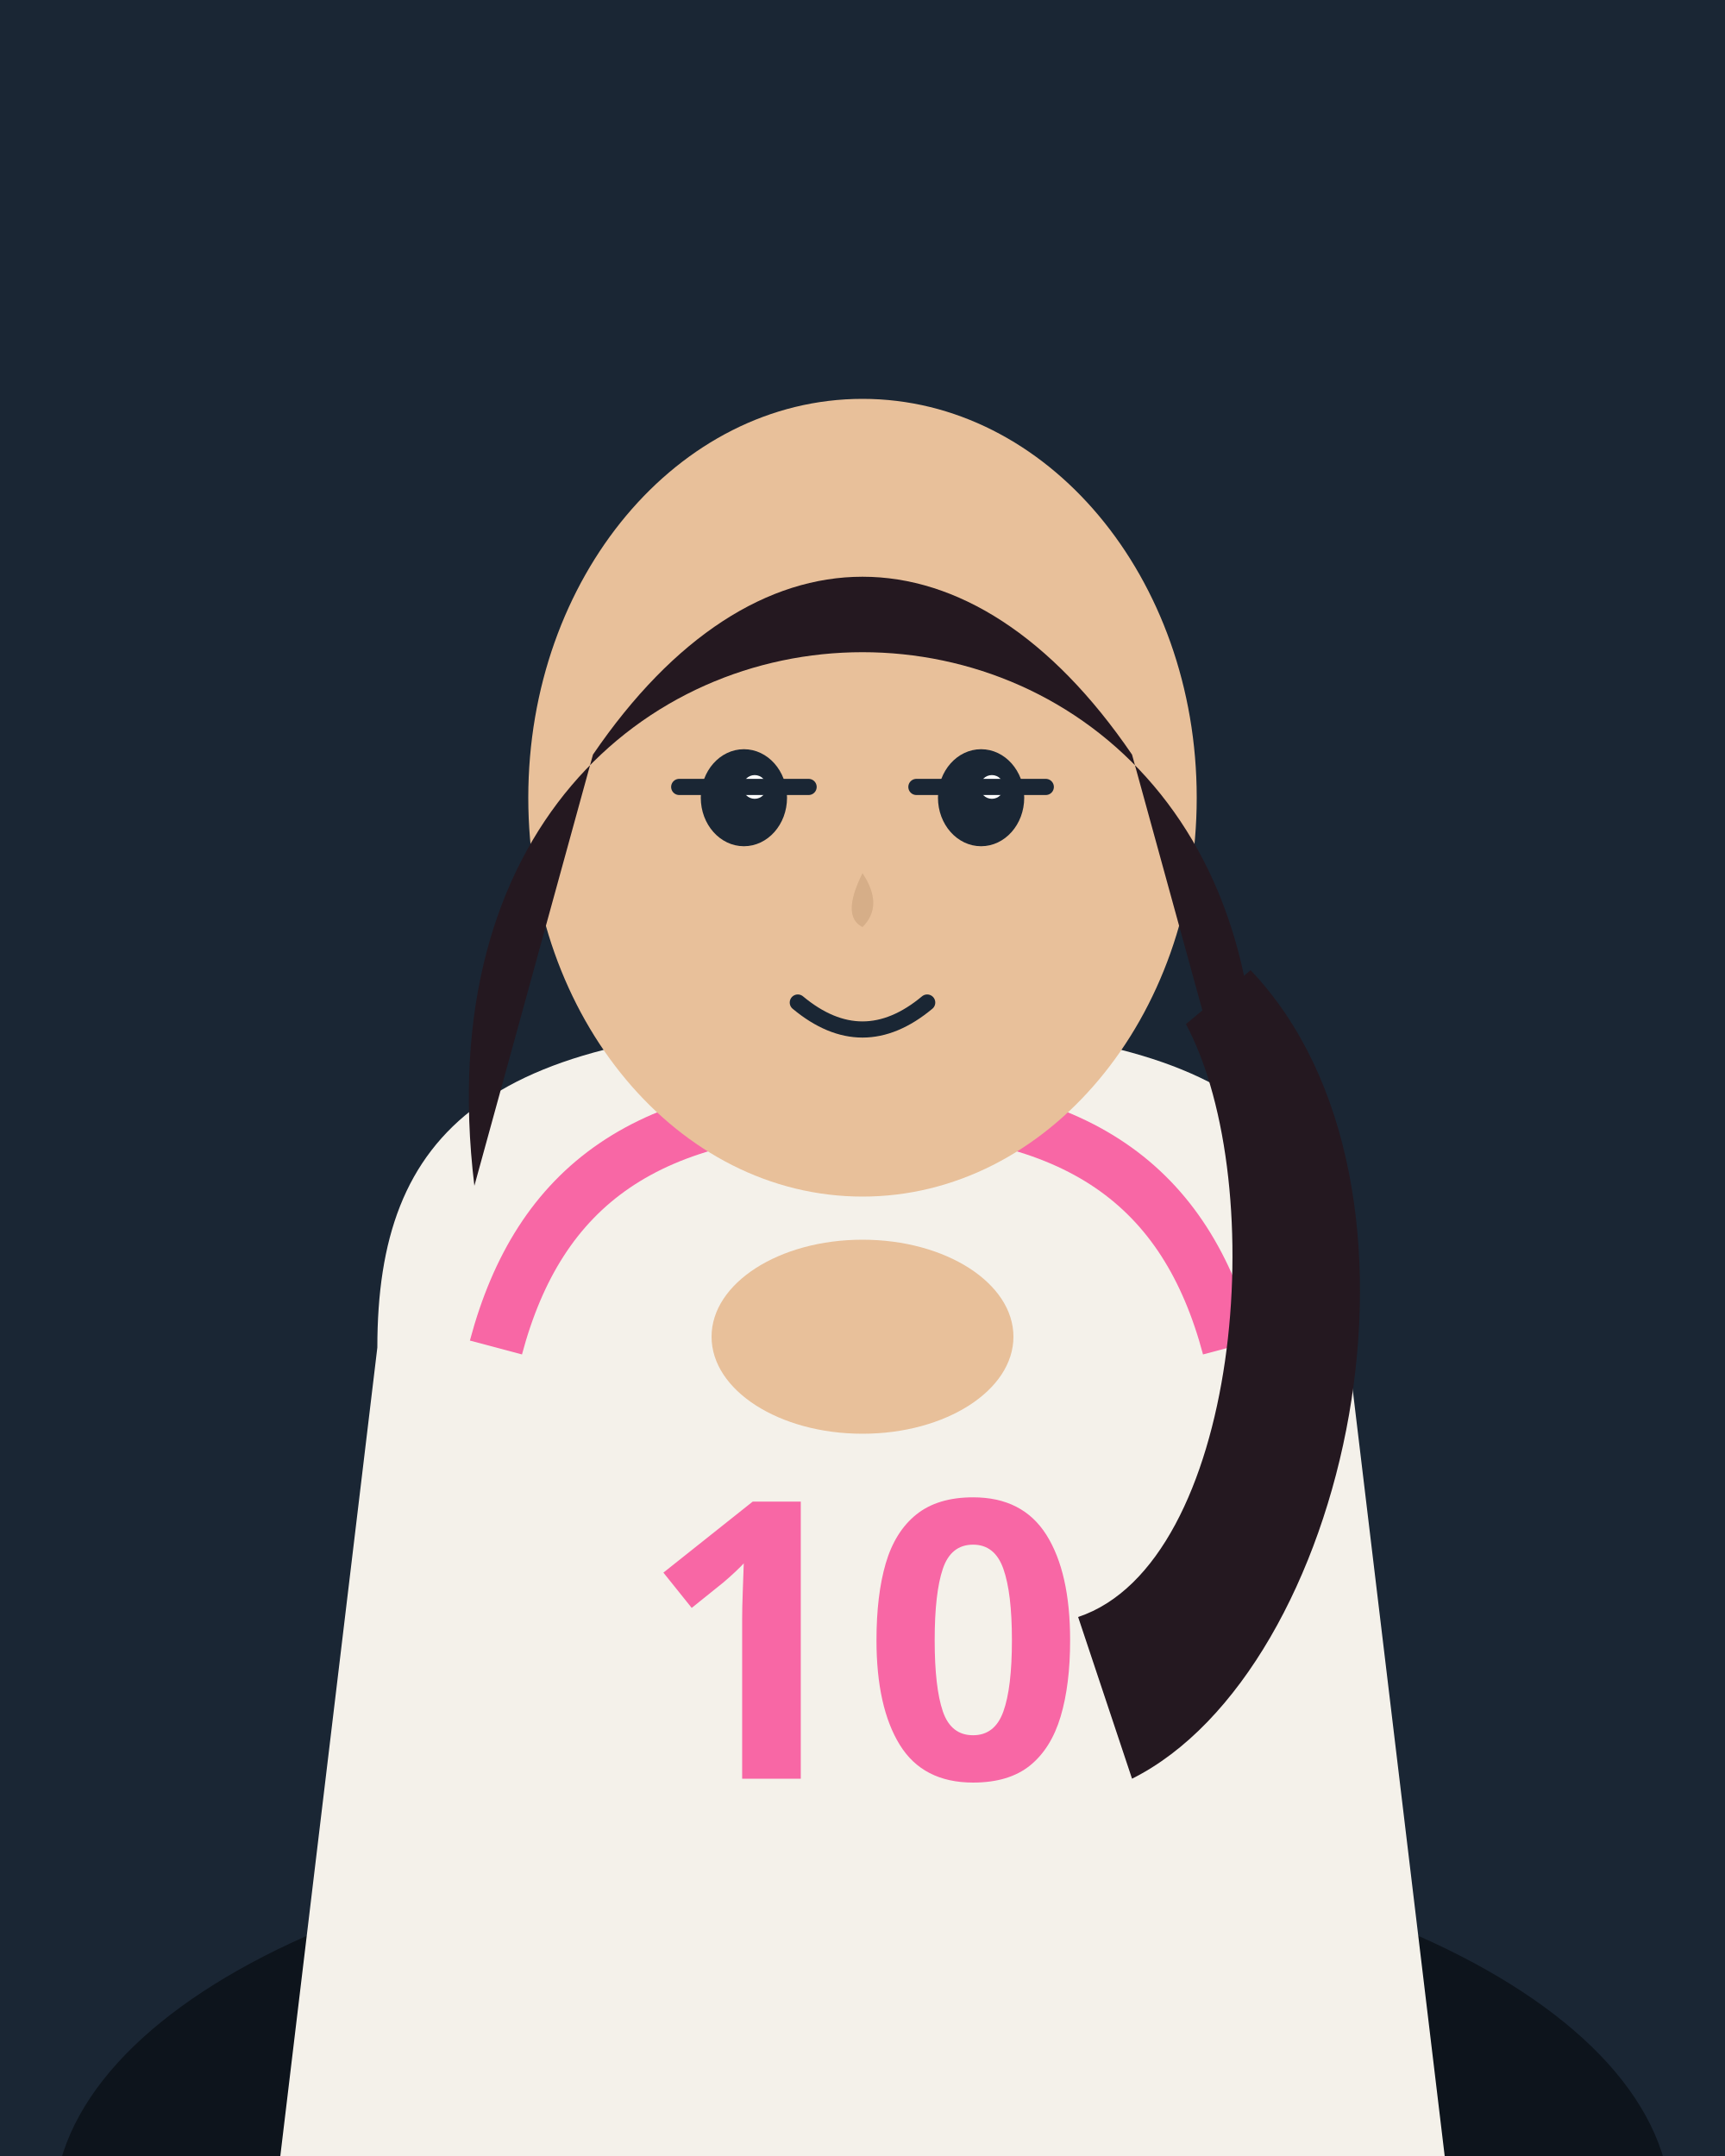
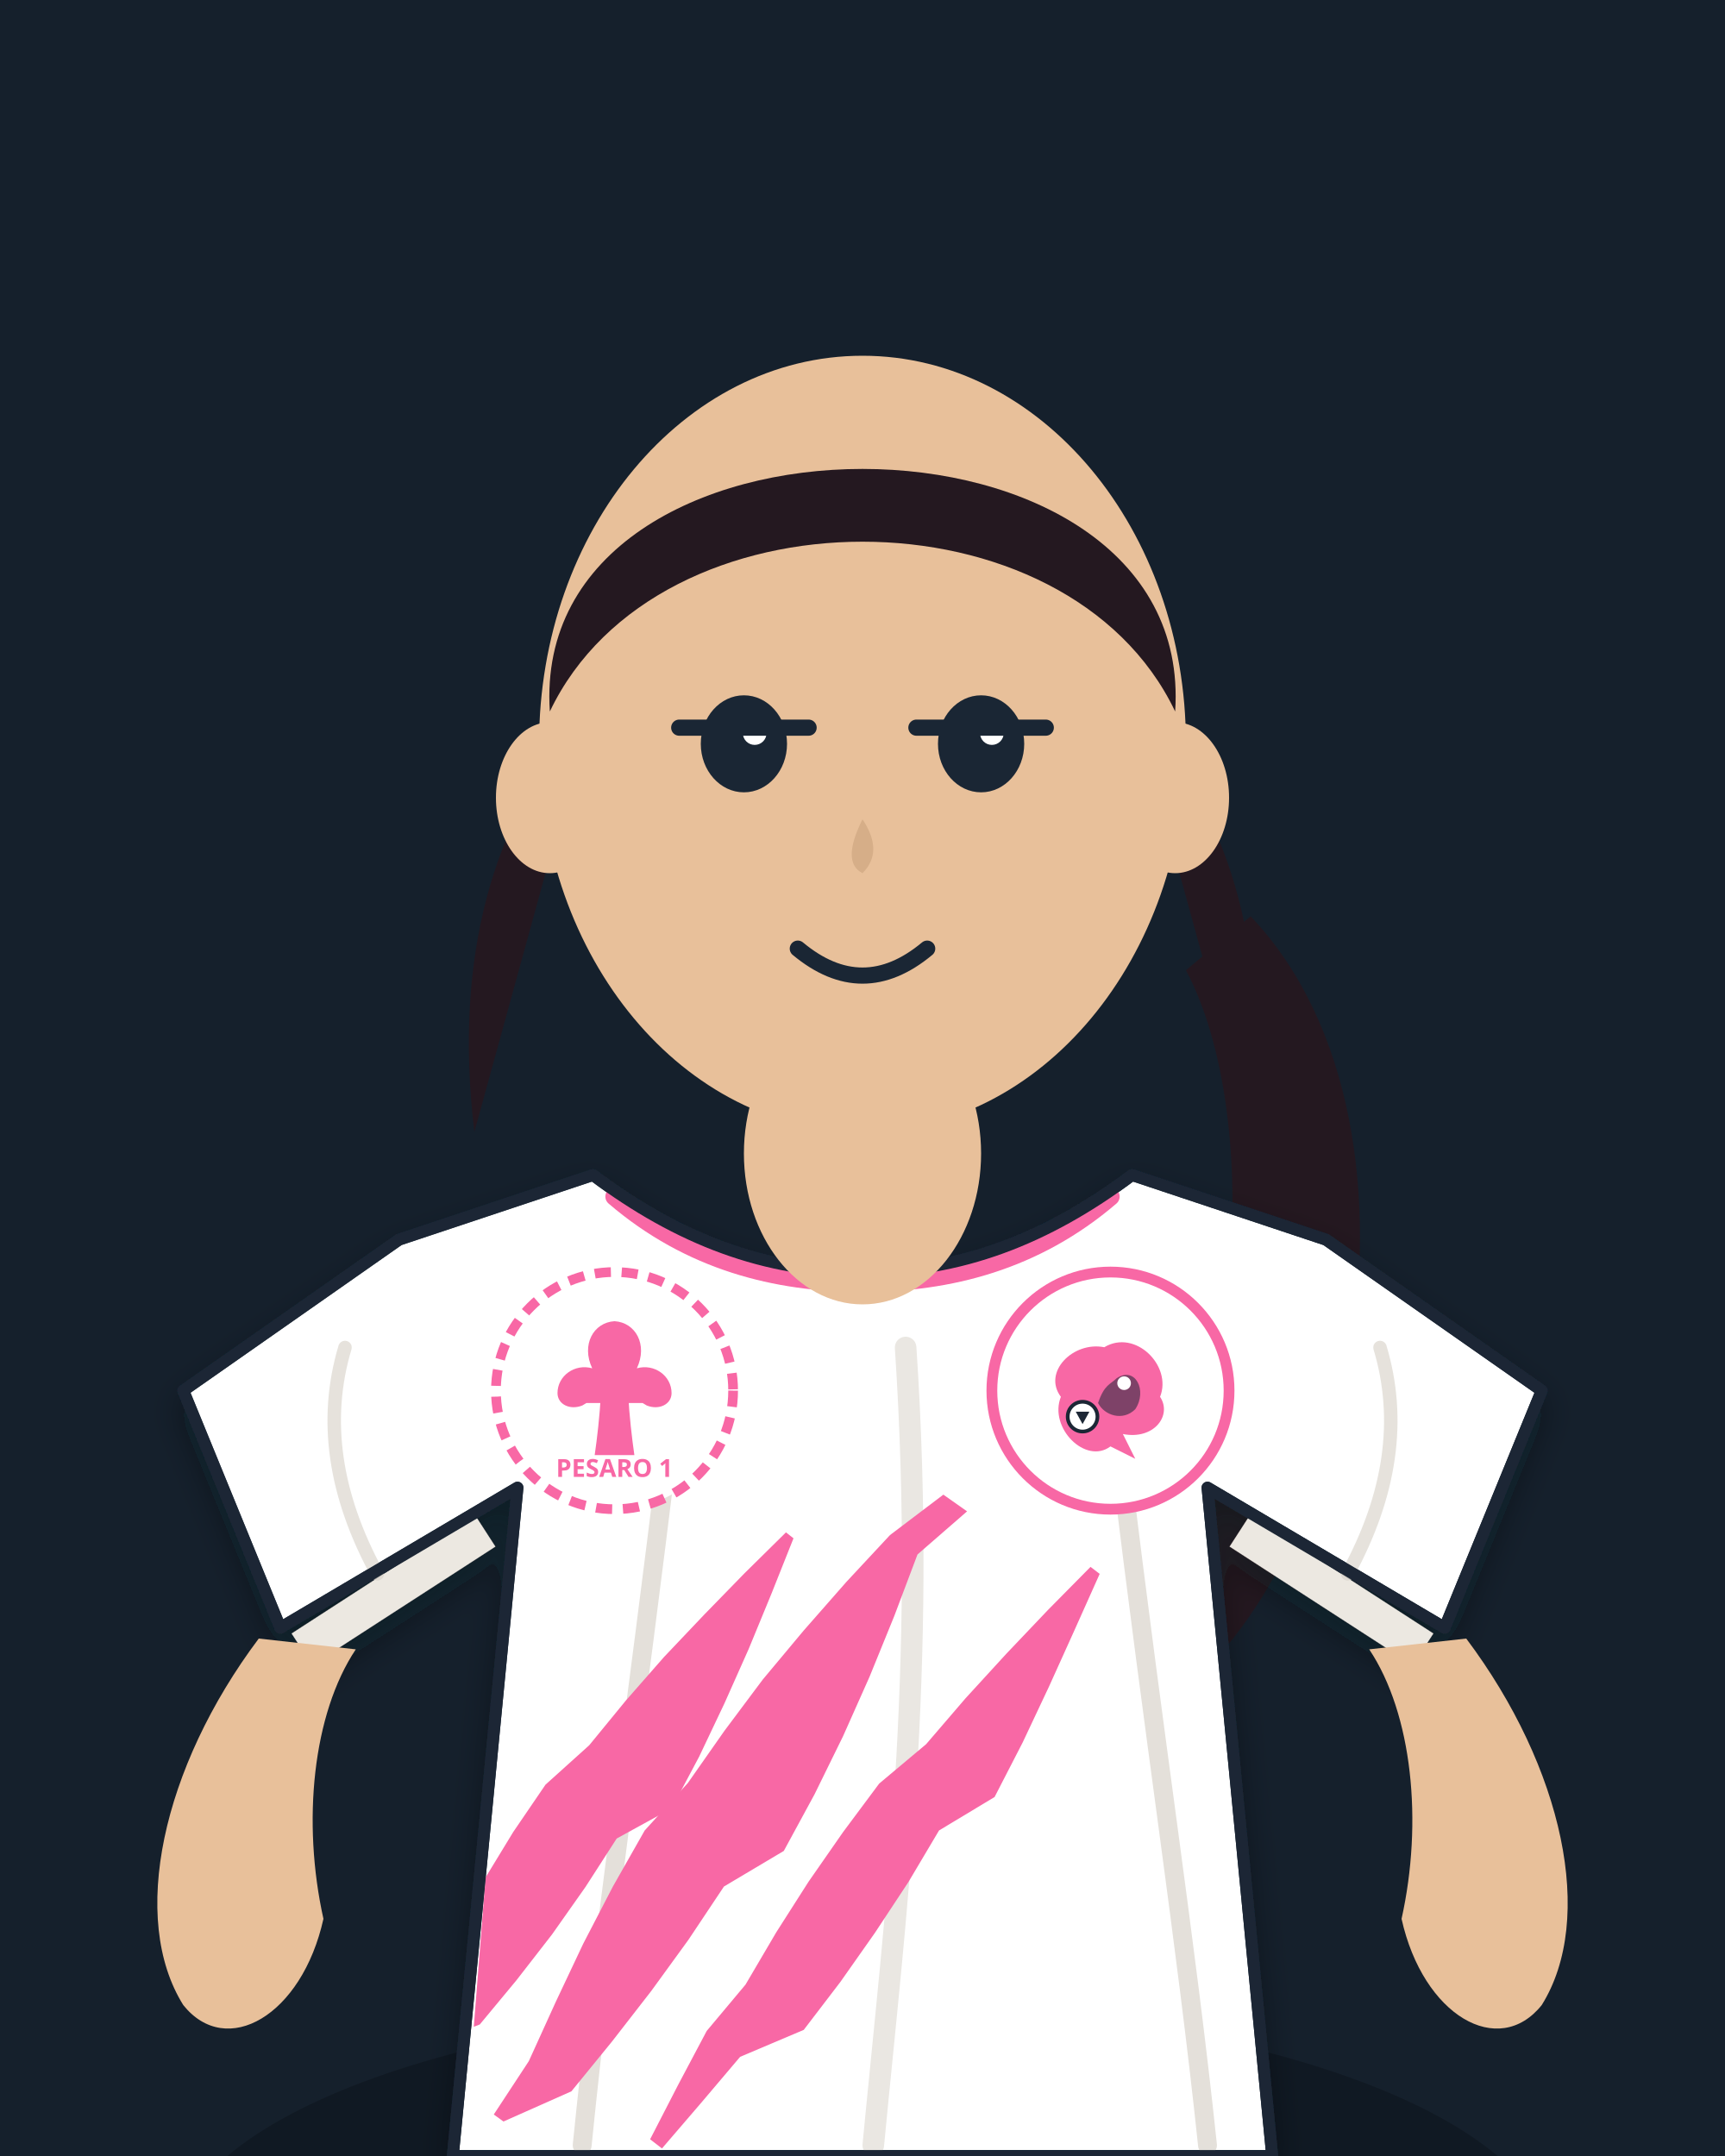
<svg xmlns="http://www.w3.org/2000/svg" viewBox="0 0 320 400" width="320" height="400" role="img" aria-label="">
-   <rect width="320" height="400" fill="#1a2634" />
-   <ellipse cx="160" cy="410" rx="150" ry="70" fill="#0d141c" />
-   <path d="M70 250 C70 210 90 190 160 190 C230 190 250 210 250 250 L268 400 L52 400 Z" fill="#f4f1ea" />
-   <path d="M92 250 C100 220 120 205 160 205 C200 205 220 220 228 250" fill="none" stroke="#f867a5" stroke-width="10" />
-   <text x="160" y="330" text-anchor="middle" font-family="ui-sans-serif, system-ui, sans-serif" font-size="72" font-weight="700" fill="#f867a5">10</text>
-   <ellipse cx="160" cy="248" rx="28" ry="18" fill="#e8c09a" />
-   <ellipse cx="160" cy="148" rx="62" ry="74" fill="#e8c09a" />
-   <ellipse cx="138" cy="148" rx="8" ry="9" fill="#1a2634" />
-   <ellipse cx="182" cy="148" rx="8" ry="9" fill="#1a2634" />
-   <circle cx="140" cy="146" r="2.2" fill="#ffffff" />
-   <circle cx="184" cy="146" r="2.2" fill="#ffffff" />
-   <path d="M150 146 H126" stroke="#1a2634" stroke-width="3" stroke-linecap="round" />
-   <path d="M170 146 H194" stroke="#1a2634" stroke-width="3" stroke-linecap="round" />
-   <path d="M160 162 q 4 6 0 10 q -4 -2 0 -10" fill="#d6ae88" />
-   <path d="M148 186 Q160 196 172 186" fill="none" stroke="#1a2634" stroke-width="3" stroke-linecap="round" />
-   <path d="M88 220 C72 88 248 88 232 220 L210 140 C180 96 140 96 110 140 Z" fill="#241820" />
-   <path d="M232 180 C270 220 250 310 210 330 L200 300 C230 290 236 220 220 190 Z" fill="#241820" />
+   <defs>
+     <clipPath id="p-giorgia-bomberona-torso">
+       <path d="M98 248 C120 240 140 246 160 246 C180 246 200 240 222 248 L234 400 L86 400 Z" />
+     </clipPath>
+     <linearGradient id="p-giorgia-bomberona-shine" x1="0" y1="0" x2="1" y2="1">
+       <stop offset="0" stop-color="#ffffff" stop-opacity="0.28" />
+       <stop offset="0.45" stop-color="#ffffff" stop-opacity="0" />
+     </linearGradient>
+     <filter id="p-giorgia-bomberona-soft" x="-10%" y="-10%" width="120%" height="120%">
+       <feDropShadow dx="0" dy="3" stdDeviation="3" flood-color="#0d141c" flood-opacity="0.35" />
+     </filter>
+   </defs>
+   <rect width="320" height="400" fill="#15202c" />
+   <ellipse cx="160" cy="418" rx="128" ry="46" fill="#0d141c" opacity="0.55" />
+   <path d="M88 210 C72 78 248 78 232 210 L210 130 C180 86 140 86 110 130 Z" fill="#241820" />
+   <path d="M232 170 C270 210 250 300 210 320 L200 290 C230 280 236 210 220 180 Z" fill="#241820" />
+   <g id="kit-body" filter="url(#p-giorgia-bomberona-soft)">
+     <path d="M110 218 C126 230 142 236 160 236 C178 236 194 230 210 218 L246 230 L286 258 L268 302 L224 276 L236 400 L84 400 L96 276 L52 302 L34 258 L74 230 Z" fill="#ffffff" stroke="#1a2634" stroke-width="2.2" stroke-linejoin="round" />
+     <path d="M110 218 C126 230 142 236 160 236 C178 236 194 230 210 218 L246 230 L286 258 L268 302 L224 276 L236 400 L84 400 L96 276 L52 302 L34 258 L74 230 Z" fill="url(#p-giorgia-bomberona-shine)" />
+     <path d="M56 306 L90 284" fill="none" stroke="#ece8e1" stroke-width="7" stroke-linecap="butt" />
+     <path d="M264 306 L230 284" fill="none" stroke="#ece8e1" stroke-width="7" stroke-linecap="butt" />
+     <path d="M114 222 C128 234 144 238 160 238 C176 238 192 234 206 222" fill="none" stroke="#f867a5" stroke-width="3.4" stroke-linecap="round" />
+     <path d="M124 268 C118 318 112 358 108 398" fill="none" stroke="#d8d3ca" stroke-width="3.5" stroke-linecap="round" opacity="0.7" />
+     <path d="M168 250 C172 310 166 356 162 398" fill="none" stroke="#d8d3ca" stroke-width="4" stroke-linecap="round" opacity="0.55" />
+     <path d="M208 272 C214 322 220 360 224 398" fill="none" stroke="#d8d3ca" stroke-width="3.5" stroke-linecap="round" opacity="0.7" />
+     <path d="M64 250 Q58 270 70 292" fill="none" stroke="#d8d3ca" stroke-width="2.5" stroke-linecap="round" opacity="0.65" />
+     <path d="M256 250 Q262 270 250 292" fill="none" stroke="#d8d3ca" stroke-width="2.5" stroke-linecap="round" opacity="0.65" />
+     <g clip-path="url(#p-giorgia-bomberona-torso)" id="claw-slashes" fill="#f867a5">
+       <path d="M70.1 388.1L77.2 380.1L89.0 375.6L95.8 367.4L102.4 358.9L108.6 350.1L114.4 341.1L124.6 335.5L129.7 325.9L134.4 316.0L138.9 305.9L143.1 295.7L147.2 285.4L145.8 284.3L138.1 291.9L130.6 299.6L123.2 307.4L116.1 315.5L109.3 323.8L101.2 331.1L95.2 339.9L89.6 349.1L84.3 358.5L79.3 368.2L72.8 376.7L68.1 386.6Z" />
+       <path d="M93.4 393.6L106.0 388.0L113.5 378.8L120.8 369.4L127.7 359.9L134.3 350.0L145.4 343.4L151.1 332.9L156.4 322.1L161.3 311.1L165.9 299.8L170.2 288.4L179.4 280.4L175.0 277.3L165.1 284.8L157.0 293.5L149.1 302.5L141.5 311.6L134.4 321.1L127.6 330.8L119.6 339.6L113.7 350.0L108.2 360.6L103.1 371.4L98.1 382.4L91.6 392.3Z" />
+       <path d="M122.8 398.6L130.1 390.1L137.3 381.6L149.1 376.6L155.9 367.7L162.3 358.6L168.5 349.2L174.2 339.6L184.5 333.4L189.7 323.3L194.6 312.9L199.3 302.5L204.0 292.0L202.3 290.7L194.4 298.7L186.7 306.8L179.1 315.1L171.8 323.6L163.1 330.9L156.4 339.9L150.0 349.1L144.0 358.5L138.3 368.2L131.1 376.8L125.8 386.8L120.6 396.9Z" />
+     </g>
+     <g id="badge-agesci" transform="translate(114 258)">
+       <circle r="22" fill="#ffffff" stroke="#f867a5" stroke-width="1.8" stroke-dasharray="3 2" />
+       <g transform="scale(1.15)">
+         <path fill="#f867a5" d="M0 -11.2 C3.4 -11 5.4 -7.4 3.6 -3.6 C6.4 -4.4 9.2 -2.4 9.2 0.4 C9.2 2.2 7.2 3.2 5.2 2.4 L2.2 0.6 C2.4 4.2 2.8 7.6 3.2 10.4 H-3.2 C-2.8 7.6 -2.4 4.2 -2.2 0.6 L-5.2 2.4 C-7.2 3.2 -9.2 2.2 -9.2 0.4 C-9.2 -2.4 -6.4 -4.4 -3.6 -3.6 C-5.4 -7.4 -3.4 -11 0 -11.2 Z M-5.6 0.2 H5.6 V2 H-5.6 Z" />
+       </g>
+       <text x="0" y="16" text-anchor="middle" font-size="4.6" font-family="ui-sans-serif, system-ui, sans-serif" font-weight="700" fill="#f867a5">PESARO 1</text>
+     </g>
+     <g id="badge-sacchos" transform="translate(206 258)">
+       <circle r="22" fill="#ffffff" stroke="#f867a5" stroke-width="2" />
+       <g transform="scale(1.15)">
+         <path fill="#f867a5" d="M-1 -7 C4 -10 10 -4 8 1 C10 4 7 8 2 7 L4 11 L0 9 C-4 12 -10 6 -8 1 C-11 -3 -6 -8 -1 -7 Z" />
+         <path fill="#1a2634" d="M1 -2 C4 -4 6 0 4 3 C2 5 -1 4 -2 2 C-1 -1 0 -1 1 -2 Z" opacity="0.55" />
+         <circle cx="2.2" cy="-1.2" r="1.1" fill="#ffffff" />
+         <circle cx="-4.5" cy="4.2" r="2.4" fill="#ffffff" stroke="#1a2634" stroke-width="0.6" />
+         <path fill="#1a2634" d="M-5.6 3.4 L-3.4 3.4 L-4.5 5.4 Z" />
+       </g>
+     </g>
+     <path d="M110 218 C126 230 142 236 160 236 C178 236 194 230 210 218 L246 230 L286 258 L268 302 L224 276 L236 400 L84 400 L96 276 L52 302 L34 258 L74 230 Z" fill="none" stroke="#1a2634" stroke-width="2.2" stroke-linejoin="round" />
+   </g>
+   <path d="M48 304 C30 328 24 356 34 372 C42 382 56 374 60 356 C56 338 58 318 66 306 Z" fill="#e8c09a" />
+   <path d="M272 304 C290 328 296 356 286 372 C278 382 264 374 260 356 C264 338 262 318 254 306 Z" fill="#e8c09a" />
+   <ellipse cx="160" cy="214" rx="22" ry="28" fill="#e8c09a" />
+   <ellipse cx="102" cy="148" rx="10" ry="14" fill="#e8c09a" />
+   <ellipse cx="218" cy="148" rx="10" ry="14" fill="#e8c09a" />
+   <ellipse cx="160" cy="138" rx="60" ry="72" fill="#e8c09a" />
+   <ellipse cx="138" cy="138" rx="8" ry="9" fill="#1a2634" />
+   <ellipse cx="182" cy="138" rx="8" ry="9" fill="#1a2634" />
+   <circle cx="140" cy="136" r="2.2" fill="#ffffff" />
+   <circle cx="184" cy="136" r="2.2" fill="#ffffff" />
+   <path d="M150 135 H126" stroke="#1a2634" stroke-width="3" stroke-linecap="round" />
+   <path d="M170 135 H194" stroke="#1a2634" stroke-width="3" stroke-linecap="round" />
+   <path d="M160 152 q 4 6 0 10 q -4 -2 0 -10" fill="#d6ae88" />
+   <path d="M148 176 Q160 186 172 176" fill="none" stroke="#1a2634" stroke-width="3" stroke-linecap="round" />
+   <path d="M102 132 C98 72 222 72 218 132 C198 90 122 90 102 132 Z" fill="#241820" />
</svg>
